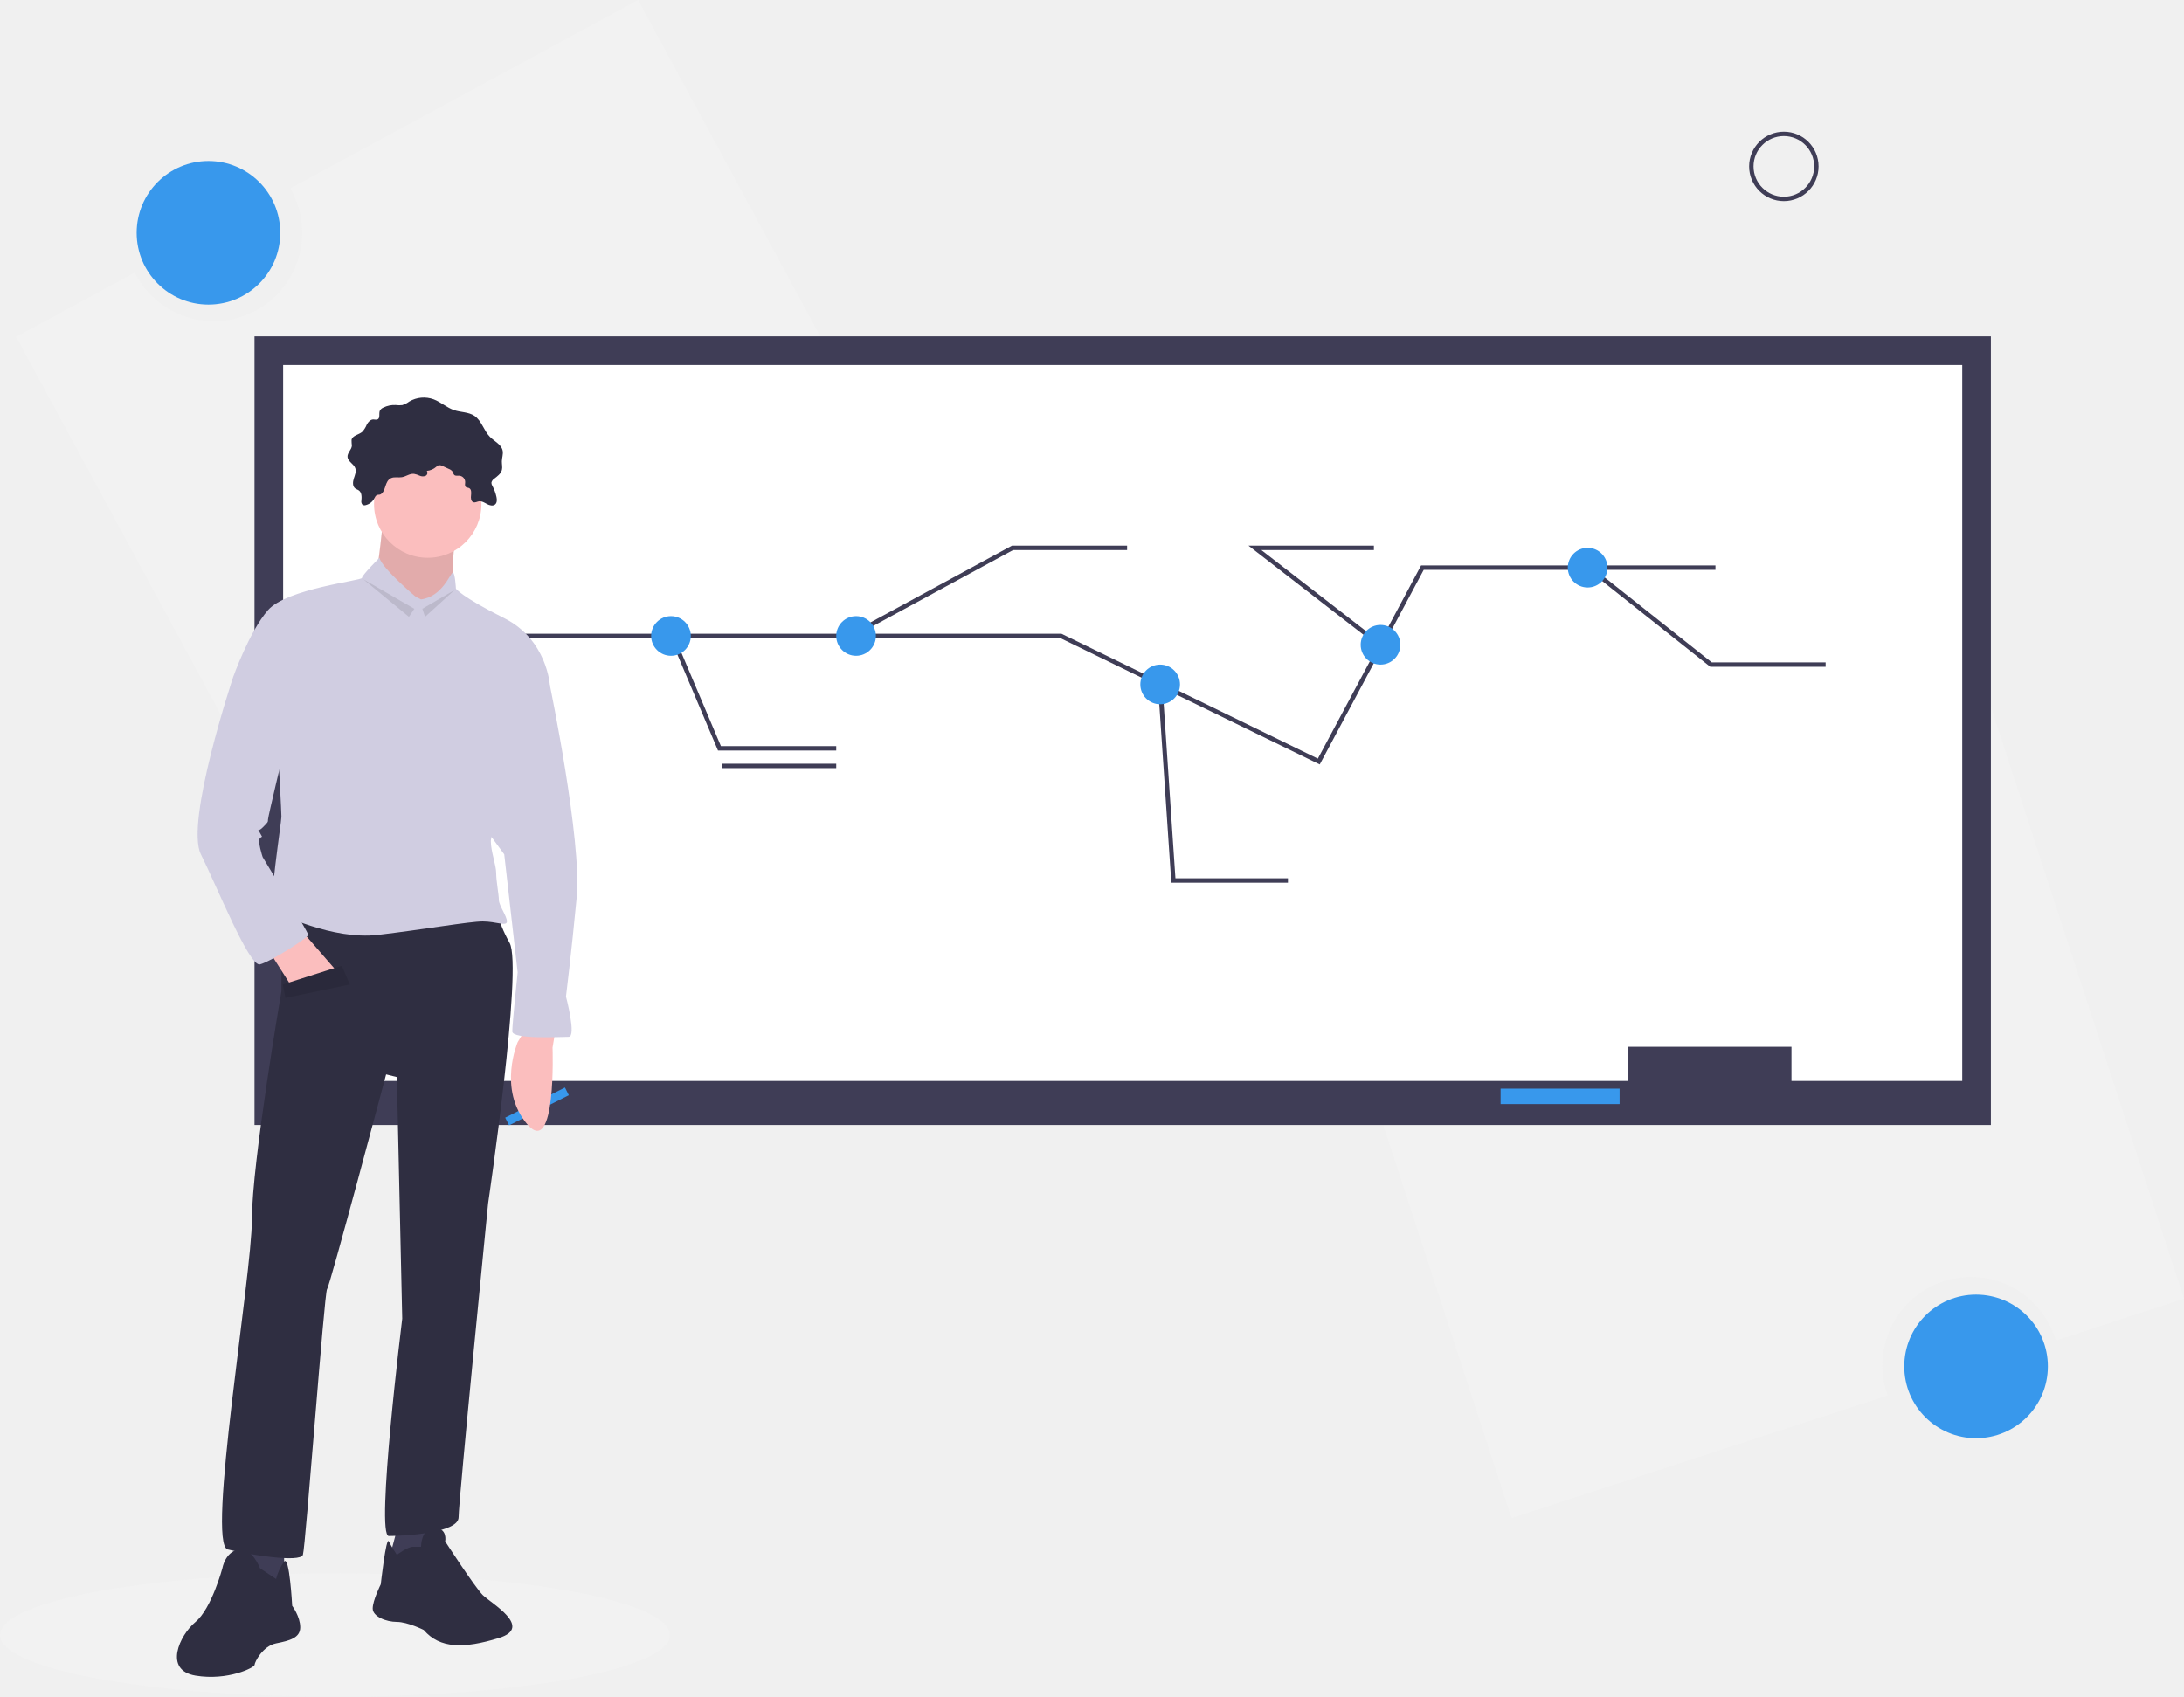
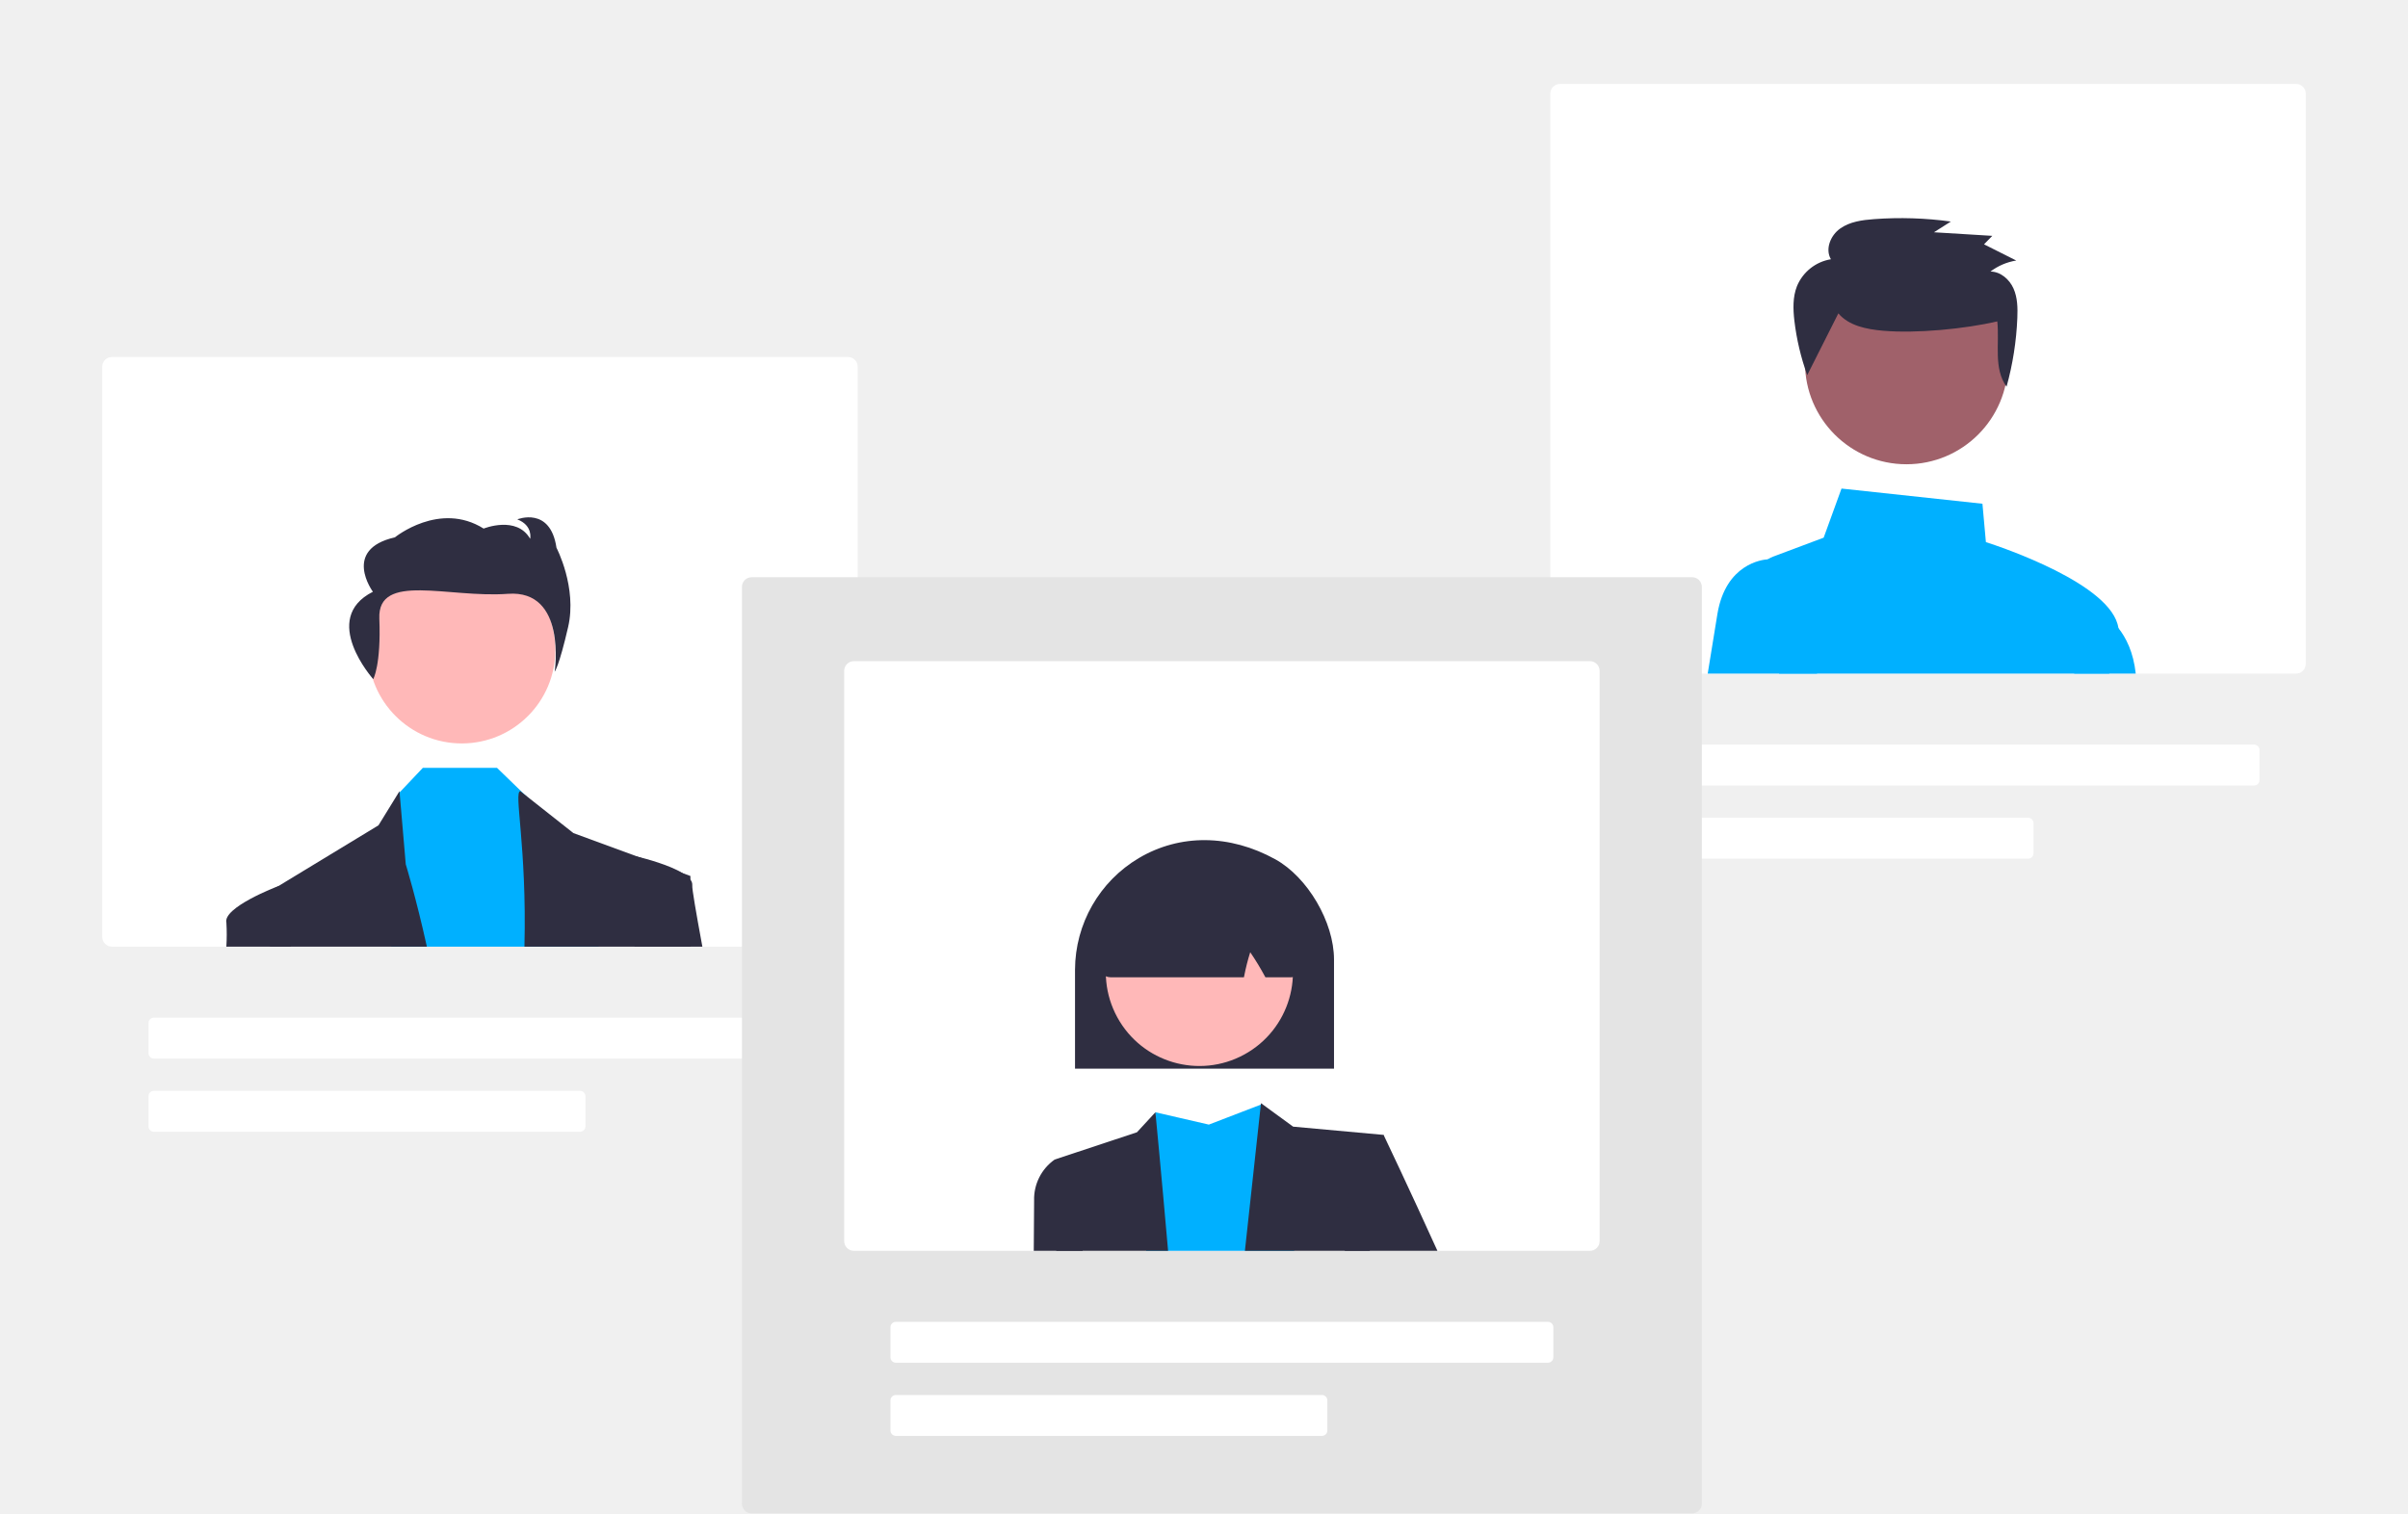
- <svg xmlns="http://www.w3.org/2000/svg" data-name="Layer 1" width="991.14" height="770.178" viewBox="0 0 991.14 770.178">
-   <path d="M394.011,64.911,236.158,150.413a40.156,40.156,0,1,1-70.587,38.234l-53.823,29.154L251.167,475.195,533.43,322.305Z" transform="translate(-104.4301 -64.91113)" fill="#f2f2f2" />
-   <circle cx="94.604" cy="105.668" r="32.587" fill="#3898ec" />
-   <path d="M790.385,753.975l170.672-55.671a40.156,40.156,0,1,1,76.319-24.894l58.194-18.982-90.777-278.297L699.608,475.679Z" transform="translate(-104.4301 -64.91113)" fill="#f2f2f2" />
-   <circle cx="896.776" cy="620.244" r="32.587" fill="#3898ec" />
-   <rect x="115.5" y="152.678" width="788" height="358" fill="#3f3d56" />
-   <rect x="128.5" y="165.678" width="762" height="325" fill="#fff" />
-   <rect x="739" y="475.178" width="74" height="25" fill="#3f3d56" />
-   <rect x="681" y="494.178" width="54" height="7" fill="#3898ec" />
-   <polyline points="190.5 288.678 481.5 288.678 526.616 310.657 598.5 345.678 645.5 257.678 778.5 257.678" fill="none" stroke="#3f3d56" stroke-miterlimit="10" stroke-width="2" />
-   <polyline points="304.925 288.678 326.5 339.678 379.5 339.678" fill="none" stroke="#3f3d56" stroke-miterlimit="10" stroke-width="2" />
-   <polyline points="385.807 288.678 459.5 248.678 511.5 248.678" fill="none" stroke="#3f3d56" stroke-miterlimit="10" stroke-width="2" />
-   <circle cx="304.5" cy="288.678" r="9" fill="#3898ec" />
-   <circle cx="388.5" cy="288.678" r="9" fill="#3898ec" />
-   <polyline points="526.5 310.678 532.5 399.678 584.5 399.678" fill="none" stroke="#3f3d56" stroke-miterlimit="10" stroke-width="2" />
-   <polyline points="626.65 292.971 569.5 248.678 623.5 248.678" fill="none" stroke="#3f3d56" stroke-miterlimit="10" stroke-width="2" />
-   <polyline points="721.051 257.678 776.5 301.678 828.5 301.678" fill="none" stroke="#3f3d56" stroke-miterlimit="10" stroke-width="2" />
-   <circle cx="526.5" cy="310.678" r="9" fill="#3898ec" />
-   <circle cx="720.5" cy="257.678" r="9" fill="#3898ec" />
-   <circle cx="626.5" cy="292.678" r="9" fill="#3898ec" />
-   <line x1="327.5" y1="347.678" x2="379.5" y2="347.678" fill="none" stroke="#3f3d56" stroke-miterlimit="10" stroke-width="2" />
-   <path d="M615.93,322.589h0Z" transform="translate(-104.4301 -64.91113)" fill="none" stroke="#3f3d56" stroke-miterlimit="10" stroke-width="2" />
-   <path d="M727.93,321.589h0Z" transform="translate(-104.4301 -64.91113)" fill="none" stroke="#3f3d56" stroke-miterlimit="10" stroke-width="2" />
-   <path d="M727.93,329.589h0Z" transform="translate(-104.4301 -64.91113)" fill="none" stroke="#3f3d56" stroke-miterlimit="10" stroke-width="2" />
-   <path d="M932.93,374.589h0Z" transform="translate(-104.4301 -64.91113)" fill="none" stroke="#3f3d56" stroke-miterlimit="10" stroke-width="2" />
-   <path d="M913.93,382.589h0Z" transform="translate(-104.4301 -64.91113)" fill="none" stroke="#3f3d56" stroke-miterlimit="10" stroke-width="2" />
-   <path d="M688.93,472.589h0Z" transform="translate(-104.4301 -64.91113)" fill="none" stroke="#3f3d56" stroke-miterlimit="10" stroke-width="2" />
-   <circle cx="809.542" cy="75.53" r="14.756" fill="none" stroke="#3f3d56" stroke-miterlimit="10" stroke-width="2" />
-   <ellipse cx="152" cy="742.178" rx="152" ry="28" fill="#f2f2f2" />
-   <polygon points="256.389 493.658 229.272 507.339 231.027 510.834 258.143 497.153 256.389 493.658" fill="#3898ec" />
-   <path d="M356.41,533.122l-1.218,7.309s1.827,50.557-11.573,34.72-4.264-37.156-4.264-37.156l3.655-6.091Z" transform="translate(-104.4301 -64.91113)" fill="#fbbebe" />
-   <path d="M278.443,299.221s-2.436,25.583-3.655,26.801,18.274,24.365,18.274,24.365l17.055-15.837s-1.218-23.146,2.436-28.019S278.443,299.221,278.443,299.221Z" transform="translate(-104.4301 -64.91113)" fill="#fbbebe" />
-   <path d="M278.443,299.221s-2.436,25.583-3.655,26.801,18.274,24.365,18.274,24.365l17.055-15.837s-1.218-23.146,2.436-28.019S278.443,299.221,278.443,299.221Z" transform="translate(-104.4301 -64.91113)" opacity="0.1" />
-   <polygon points="128.939 700.894 128.939 722.822 120.411 724.041 108.229 720.386 111.883 697.239 128.939 700.894" fill="#3f3d56" />
-   <path d="M222.405,776.769s-3.655-9.746-9.746-8.528-7.309,8.528-7.309,8.528-4.873,18.274-12.182,24.365-14.619,21.928,0,24.365,26.801-3.655,26.801-4.873,3.655-8.528,9.746-9.746,10.964-2.436,10.964-7.309-3.655-9.746-3.655-9.746-1.218-23.108-3.655-20.082a24.234,24.234,0,0,0-3.655,7.899Z" transform="translate(-104.4301 -64.91113)" fill="#2f2e41" />
-   <polygon points="181.323 689.93 176.45 708.203 188.632 710.64 194.723 704.549 195.941 688.712 181.323 689.93" fill="#3f3d56" />
-   <path d="M284.534,770.678s4.873-3.655,7.309-3.655h3.655s0-8.528,6.091-8.528,4.873,6.091,4.873,6.091,13.401,20.71,17.055,24.365,23.146,14.619,7.309,19.492-26.801,4.873-34.111-3.655c0,0-7.309-3.655-12.182-3.655s-10.964-2.436-10.964-6.091,3.655-10.964,3.655-10.964,2.436-21.928,3.655-19.492S284.534,770.678,284.534,770.678Z" transform="translate(-104.4301 -64.91113)" fill="#2f2e41" />
-   <path d="M232.15,474.647v40.202s-13.401,77.967-13.401,103.55-20.71,147.406-10.964,149.843,32.892,6.091,34.111,2.436,9.746-119.387,10.964-120.605,26.801-97.459,26.801-97.459l4.873,1.218,2.436,109.641s-12.182,98.677-6.091,98.677,31.674-1.218,31.674-8.528,13.401-142.533,13.401-142.533,15.837-107.205,9.746-118.169-6.091-17.055-6.091-17.055Z" transform="translate(-104.4301 -64.91113)" fill="#2f2e41" />
-   <circle cx="194.114" cy="228.828" r="24.365" fill="#fbbebe" />
-   <path d="M293.062,335.769s-15.228-12.791-16.446-17.664c0,0-7.919,7.919-7.919,9.137s-34.111,4.873-42.638,14.619-15.837,30.456-15.837,30.456l20.71,38.983s1.218,21.928,1.218,24.365-6.091,41.42-3.655,42.638,26.801,13.401,47.511,10.964,41.42-6.091,47.511-6.091,10.964,2.436,10.964,0-3.655-7.309-3.655-9.746-1.218-8.528-1.218-12.182-2.436-9.746-2.436-14.619,26.801-70.658,26.801-70.658-1.218-20.71-20.71-30.456-21.928-13.401-21.928-13.401-.38-7.309-1.408-7.309-4.683,10.964-14.429,12.182Z" transform="translate(-104.4301 -64.91113)" fill="#d0cde1" />
-   <polygon points="122.847 432.883 131.375 446.283 153.303 441.41 137.466 423.137 122.847 432.883" fill="#fbbebe" />
-   <path d="M346.664,366.224l7.309,9.746s14.619,70.658,12.182,96.24-4.873,45.075-4.873,45.075,4.873,18.274,1.218,18.274-25.583,1.218-25.583-2.436S339.355,506.321,339.355,506.321L333.264,452.719l-13.401-18.274Z" transform="translate(-104.4301 -64.91113)" fill="#d0cde1" />
-   <path d="M281.995,281.911c1.494-.633,3.22-.119,4.82-.39,1.878-.317,3.559-1.709,5.455-1.533a10.484,10.484,0,0,1,2.597.843,3.391,3.391,0,0,0,2.661.095,1.512,1.512,0,0,0,.579-2.271,7.52,7.52,0,0,0,4.327-1.863,3.23,3.23,0,0,1,.826-.62,2.696,2.696,0,0,1,2.122.331l2.788,1.285a3.526,3.526,0,0,1,1.593,1.14c.332.517.396,1.212.866,1.608.599.505,1.495.258,2.277.307a2.912,2.912,0,0,1,2.63,2.84c-.011.818-.309,1.822.338,2.322.375.29.908.244,1.348.422,1.139.463,1.144,2.049.976,3.267s-.085,2.825,1.086,3.2c.825.264,1.667-.299,2.524-.424,1.293-.189,2.488.619,3.639,1.238s2.679,1.036,3.676.192c.928-.785.868-2.221.613-3.41a18.79,18.79,0,0,0-1.787-4.887,3.102,3.102,0,0,1-.518-1.521,2.754,2.754,0,0,1,1.278-1.86c1.41-1.115,3.032-2.237,3.488-3.975.335-1.276-.042-2.621-.013-3.94.035-1.605.673-3.202.374-4.779-.542-2.858-3.723-4.234-5.777-6.294-2.822-2.832-3.738-7.361-7.067-9.573-2.664-1.769-6.148-1.558-9.182-2.571-3.332-1.112-6.015-3.667-9.302-4.907a12.963,12.963,0,0,0-11.019.966,11.028,11.028,0,0,1-3.239,1.655,11.647,11.647,0,0,1-2.949-.034,11.381,11.381,0,0,0-5.623,1.16,3.144,3.144,0,0,0-1.575,1.382c-.589,1.307.266,3.35-1.024,3.975-.601.291-1.312.012-1.98.027-1.299.029-2.299,1.159-2.917,2.302a11.033,11.033,0,0,1-2.044,3.29c-1.588,1.391-4.474,1.621-4.889,3.691a20.124,20.124,0,0,0,.149,2.622c-.12,1.835-2.083,3.229-1.981,5.064.118,2.117,2.808,3.152,3.527,5.147.548,1.519-.173,3.161-.669,4.698s-.645,3.506.635,4.49c.502.386,1.148.544,1.66.916,1.325.964,1.308,2.908,1.161,4.54a2.135,2.135,0,0,0,.481,1.944,1.799,1.799,0,0,0,1.472.177,6.01,6.01,0,0,0,3.804-2.862c.427-.705.512-1.327,1.288-1.702.526-.254,1.165-.027,1.7-.357C279.746,287.709,278.869,283.236,281.995,281.911Z" transform="translate(-104.4301 -64.91113)" fill="#2f2e41" />
-   <path d="M213.877,368.661l-3.655,3.655S188.294,438.1,195.603,452.719s21.928,51.166,26.801,49.948,21.928-12.182,21.928-13.401-20.71-35.329-20.71-35.329-2.436-7.309-1.218-8.528,1.218,0,0-2.436-1.218,0,1.218-2.436,2.436-2.436,2.436-3.655,7.309-31.674,7.309-31.674Z" transform="translate(-104.4301 -64.91113)" fill="#d0cde1" />
-   <polygon points="128.329 446.892 155.131 438.365 158.785 446.892 129.548 452.983 128.329 446.892" fill="#2f2e41" />
-   <polygon points="128.329 446.892 155.131 438.365 158.785 446.892 129.548 452.983 128.329 446.892" opacity="0.1" />
-   <polygon points="164.876 262.939 185.586 279.994 188.023 276.339 164.876 262.939" opacity="0.1" />
-   <polygon points="206.296 267.812 191.678 276.339 192.896 279.994 206.296 267.812" opacity="0.1" />
+ <svg xmlns="http://www.w3.org/2000/svg" data-name="Layer 1" width="794.589" height="499.429" viewBox="0 0 794.589 499.429">
+   <path d="M516.259,599.337h-310.357a3.199,3.199,0,0,1-3.196-3.196V293.596a3.199,3.199,0,0,1,3.196-3.196h310.357a3.199,3.199,0,0,1,3.196,3.196V596.141A3.199,3.199,0,0,1,516.259,599.337Z" transform="translate(-202.7057 -200.2854)" fill="#f0f0f0" />
+   <path d="M482.524,318.098H239.636a3.201,3.201,0,0,0-3.196,3.196V509.497a3.201,3.201,0,0,0,3.196,3.196H482.524a3.201,3.201,0,0,0,3.196-3.196V321.294A3.201,3.201,0,0,0,482.524,318.098Z" transform="translate(-202.7057 -200.2854)" fill="#fff" />
+   <path d="M468.675,549.623H253.485a1.778,1.778,0,0,1-1.776-1.776v-9.943a1.778,1.778,0,0,1,1.776-1.776H468.675a1.778,1.778,0,0,1,1.776,1.776v9.943A1.778,1.778,0,0,1,468.675,549.623Z" transform="translate(-202.7057 -200.2854)" fill="#fff" />
+   <path d="M394.104,573.77H253.485a1.778,1.778,0,0,1-1.776-1.775v-9.943a1.778,1.778,0,0,1,1.776-1.776H394.104a1.778,1.778,0,0,1,1.776,1.776v9.943A1.778,1.778,0,0,1,394.104,573.77Z" transform="translate(-202.7057 -200.2854)" fill="#fff" />
+   <circle cx="152.374" cy="214.46" r="30.882" fill="#ffb8b8" />
+   <polygon points="197.556 312.407 129.086 312.407 131.323 262.068 131.856 261.507 139.54 253.39 163.992 253.39 173.054 262.168 173.786 262.878 193.082 281.372 197.556 312.407" fill="#00b0ff" />
+   <path d="M343.566,512.693H291.765c-.128-11.363-.199-18.167-.199-18.167l2.997-1.825a.022.022,0,0,1,.014-.007h.007l33.01-20.042,6.931-11.257.036.398,2.038,23.728S339.966,496.401,343.566,512.693Z" transform="translate(-202.7057 -200.2854)" fill="#2f2e41" />
+   <path d="M430.63,512.693h-54.87c.831-33.138-3.643-51.298-1.342-51.298l1.342,1.058,16.171,12.769,21.313,7.819h.014l14.694,5.39,2.578.945v1.214C430.538,493.503,430.552,501.464,430.63,512.693Z" transform="translate(-202.7057 -200.2854)" fill="#2f2e41" />
+   <path d="M325.863,424.408s2.624-4.608,2.014-20.001,22.831-6.687,42.418-8.156,15.441,25.7,15.441,25.7,1.413-1.615,4.438-14.727-3.844-26.179-3.844-26.179c-2.023-13.778-12.926-9.362-12.926-9.362,5.251,2.044,4.242,6.415,4.242,6.415-4.445-7.793-15.348-3.377-15.348-3.377-14.542-9.125-29.279,2.892-29.279,2.892-17.567,3.987-7.265,17.957-7.265,17.957C308.088,404.497,325.863,424.408,325.863,424.408Z" transform="translate(-202.7057 -200.2854)" fill="#2f2e41" />
+   <path d="M298.682,512.693H277.397a64.178,64.178,0,0,0,.014-7.876c-1.271-5.064,16.612-11.91,17.151-12.116a.022.022,0,0,1,.014-.007h.007l3.409,1.832Z" transform="translate(-202.7057 -200.2854)" fill="#2f2e41" />
+   <path d="M434.472,512.693H412.115L409.324,485.137l3.132-2.287s.284.064.789.192h.014c2.507.618,10.262,2.663,14.694,5.39a9.104,9.104,0,0,1,2.578,2.159,2.662,2.662,0,0,1,.611,1.889C431.028,493.51,432.334,501.095,434.472,512.693Z" transform="translate(-202.7057 -200.2854)" fill="#2f2e41" />
+   <path d="M994.098,509.222h-310.357a3.199,3.199,0,0,1-3.196-3.196V203.481a3.199,3.199,0,0,1,3.196-3.196h310.357a3.199,3.199,0,0,1,3.196,3.196V506.026A3.199,3.199,0,0,1,994.098,509.222Z" transform="translate(-202.7057 -200.2854)" fill="#f0f0f0" />
+   <path d="M960.364,227.984H717.476a3.201,3.201,0,0,0-3.196,3.196V419.382a3.201,3.201,0,0,0,3.196,3.196H960.364a3.201,3.201,0,0,0,3.196-3.196V231.18A3.201,3.201,0,0,0,960.364,227.984Z" transform="translate(-202.7057 -200.2854)" fill="#fff" />
+   <path d="M946.515,459.508H731.325a1.778,1.778,0,0,1-1.776-1.776V447.79a1.778,1.778,0,0,1,1.776-1.776H946.515a1.778,1.778,0,0,1,1.776,1.776v9.943A1.778,1.778,0,0,1,946.515,459.508Z" transform="translate(-202.7057 -200.2854)" fill="#fff" />
+   <path d="M871.944,483.655H731.325a1.778,1.778,0,0,1-1.776-1.775v-9.943a1.778,1.778,0,0,1,1.776-1.776H871.944a1.778,1.778,0,0,1,1.776,1.776v9.943A1.778,1.778,0,0,1,871.944,483.655Z" transform="translate(-202.7057 -200.2854)" fill="#fff" />
+   <path d="M898.705,422.578c1.371-4.936,2.436-9.19,2.983-12.201a8.702,8.702,0,0,0,.05-2.812c-2.045-14.552-38.99-26.853-43.727-28.372l-1.143-12.67-46.504-5.007-5.888,16.207L787.786,383.979a7.95,7.95,0,0,0-1.712.881,8.263,8.263,0,0,0-3.402,8.814l7.109,28.905H898.705Z" transform="translate(-202.7057 -200.2854)" fill="#00b0ff" />
+   <path d="M802.302,422.578H766.217c1.293-8.054,2.45-15.177,3.203-19.708,2.755-16.491,14.772-17.897,16.654-18.011.149-.014.242-.014.249-.014h7.592Z" transform="translate(-202.7057 -200.2854)" fill="#00b0ff" />
+   <path d="M898.705,422.578h8.75c-.774-7.109-3.231-11.896-5.717-15.014a17.936,17.936,0,0,0-6.257-5.206l-.66-.284-7.691,20.503Z" transform="translate(-202.7057 -200.2854)" fill="#00b0ff" />
+   <circle id="e1a103b7-8d34-421f-afc4-5b4214dc85b9" data-name="Ellipse 109" cx="629.092" cy="119.727" r="33.484" fill="#a0616a" />
+   <path id="b2c74153-0538-46ec-992c-20d14033c946-240" data-name="Path 696" d="M809.324,303.7c3.466,4.102,9.331,5.259,14.742,5.73,10.99.964,26.968-.599,37.708-3.079.771,7.429-1.322,15.439,3.052,21.551a100.049,100.049,0,0,0,3.555-22.68c.132-3.29.08-6.694-1.256-9.714s-4.253-5.584-7.61-5.611a19.074,19.074,0,0,1,8.508-3.636l-10.632-5.343,2.73-2.803-19.248-1.178,5.575-3.541a120.889,120.889,0,0,0-25.336-.797c-3.923.289-8.024.841-11.201,3.114s-5.014,6.789-3.041,10.126a14.703,14.703,0,0,0-11.205,8.891c-1.417,3.592-1.287,7.582-.851,11.409a80.867,80.867,0,0,0,4.24,17.939" transform="translate(-202.7057 -200.2854)" fill="#2f2e41" />
+   <path d="M761.083,699.715h-310.357a3.199,3.199,0,0,1-3.196-3.196V393.974a3.199,3.199,0,0,1,3.196-3.196h310.357a3.199,3.199,0,0,1,3.196,3.196V696.519A3.199,3.199,0,0,1,761.083,699.715Z" transform="translate(-202.7057 -200.2854)" fill="#e4e4e4" />
+   <path d="M727.349,418.476H484.461a3.201,3.201,0,0,0-3.196,3.196V609.875a3.201,3.201,0,0,0,3.196,3.196H727.349a3.201,3.201,0,0,0,3.196-3.196V421.672A3.201,3.201,0,0,0,727.349,418.476Z" transform="translate(-202.7057 -200.2854)" fill="#fff" />
+   <path d="M713.5,650.001H498.31a1.778,1.778,0,0,1-1.775-1.775v-9.943a1.778,1.778,0,0,1,1.775-1.776H713.5a1.778,1.778,0,0,1,1.775,1.776v9.943A1.778,1.778,0,0,1,713.5,650.001Z" transform="translate(-202.7057 -200.2854)" fill="#fff" />
+   <path d="M638.929,674.147H498.31a1.778,1.778,0,0,1-1.775-1.776v-9.943a1.778,1.778,0,0,1,1.775-1.776H638.929a1.778,1.778,0,0,1,1.775,1.776v9.943A1.778,1.778,0,0,1,638.929,674.147Z" transform="translate(-202.7057 -200.2854)" fill="#fff" />
+   <path d="M629.803,613.071H580.92l3.047-45.723,17.634,4.069L618.753,564.82l.455-.17.028-.014a.229.229,0,0,1,.014.043C619.52,565.765,624.903,587.319,629.803,613.071Z" transform="translate(-202.7057 -200.2854)" fill="#00b0ff" />
+   <polygon points="456.557 374.527 451.99 412.785 410.792 412.785 416.047 364.535 416.097 364.066 416.502 364.364 416.544 364.392 426.707 371.807 456.557 374.527" fill="#2f2e41" />
+   <path d="M588.15,613.071h-36.895l-.533-30.12L577.874,573.946l6.093-6.598S585.892,587.198,588.15,613.071Z" transform="translate(-202.7057 -200.2854)" fill="#2f2e41" />
+   <path d="M677.025,613.071H646.45l1.96-27.407,10.852-10.852S667.849,592.823,677.025,613.071Z" transform="translate(-202.7057 -200.2854)" fill="#2f2e41" />
+   <path d="M559.955,613.071H543.827c.071-8.778.114-14.843.114-16.555a15.987,15.987,0,0,1,6.782-13.565l8.146,2.713Z" transform="translate(-202.7057 -200.2854)" fill="#2f2e41" />
+   <path d="M557.439,520.283a42.964,42.964,0,0,1,21.073-36.826c13.596-8.026,29.999-7.881,45.003.397,10.69,5.899,19.387,20.741,19.387,33.085v36.021H557.439Z" transform="translate(-202.7057 -200.2854)" fill="#2f2e41" />
+   <circle cx="598.479" cy="521.204" r="30.869" transform="translate(-379.3653 150.6516) rotate(-28.66316)" fill="#ffb8b8" />
+   <path d="M566.288,521.496c-.234-.27-.782-.903,3.026-30.201l.121-.479h.344c19.3-9.495,38.882-9.734,58.205-.713a3.802,3.802,0,0,1,2.155,3.076c2.255,27.527,1.71,28.127,1.477,28.383a3.78,3.78,0,0,1-2.79,1.234h-8.561l-.179-.323a88.354,88.354,0,0,0-4.832-7.946,70.527,70.527,0,0,0-1.973,7.769l-.104.5H569.138A3.769,3.769,0,0,1,566.288,521.496Z" transform="translate(-202.7057 -200.2854)" fill="#2f2e41" />
</svg>
